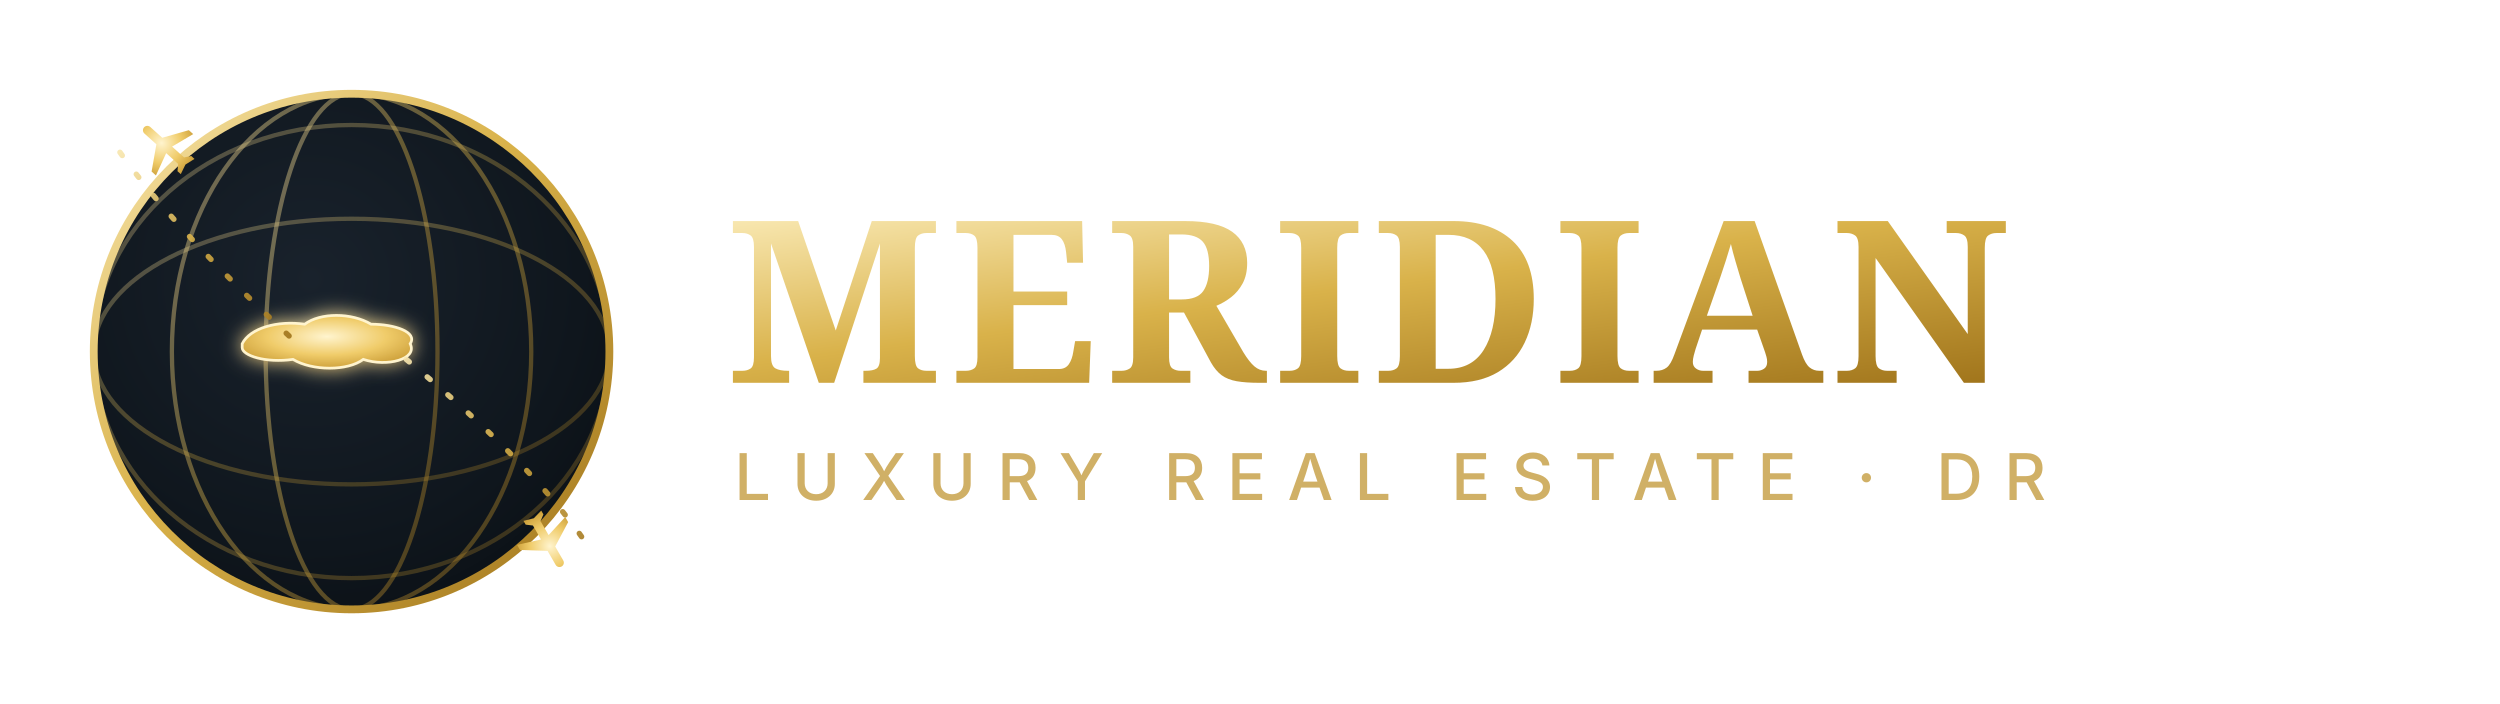
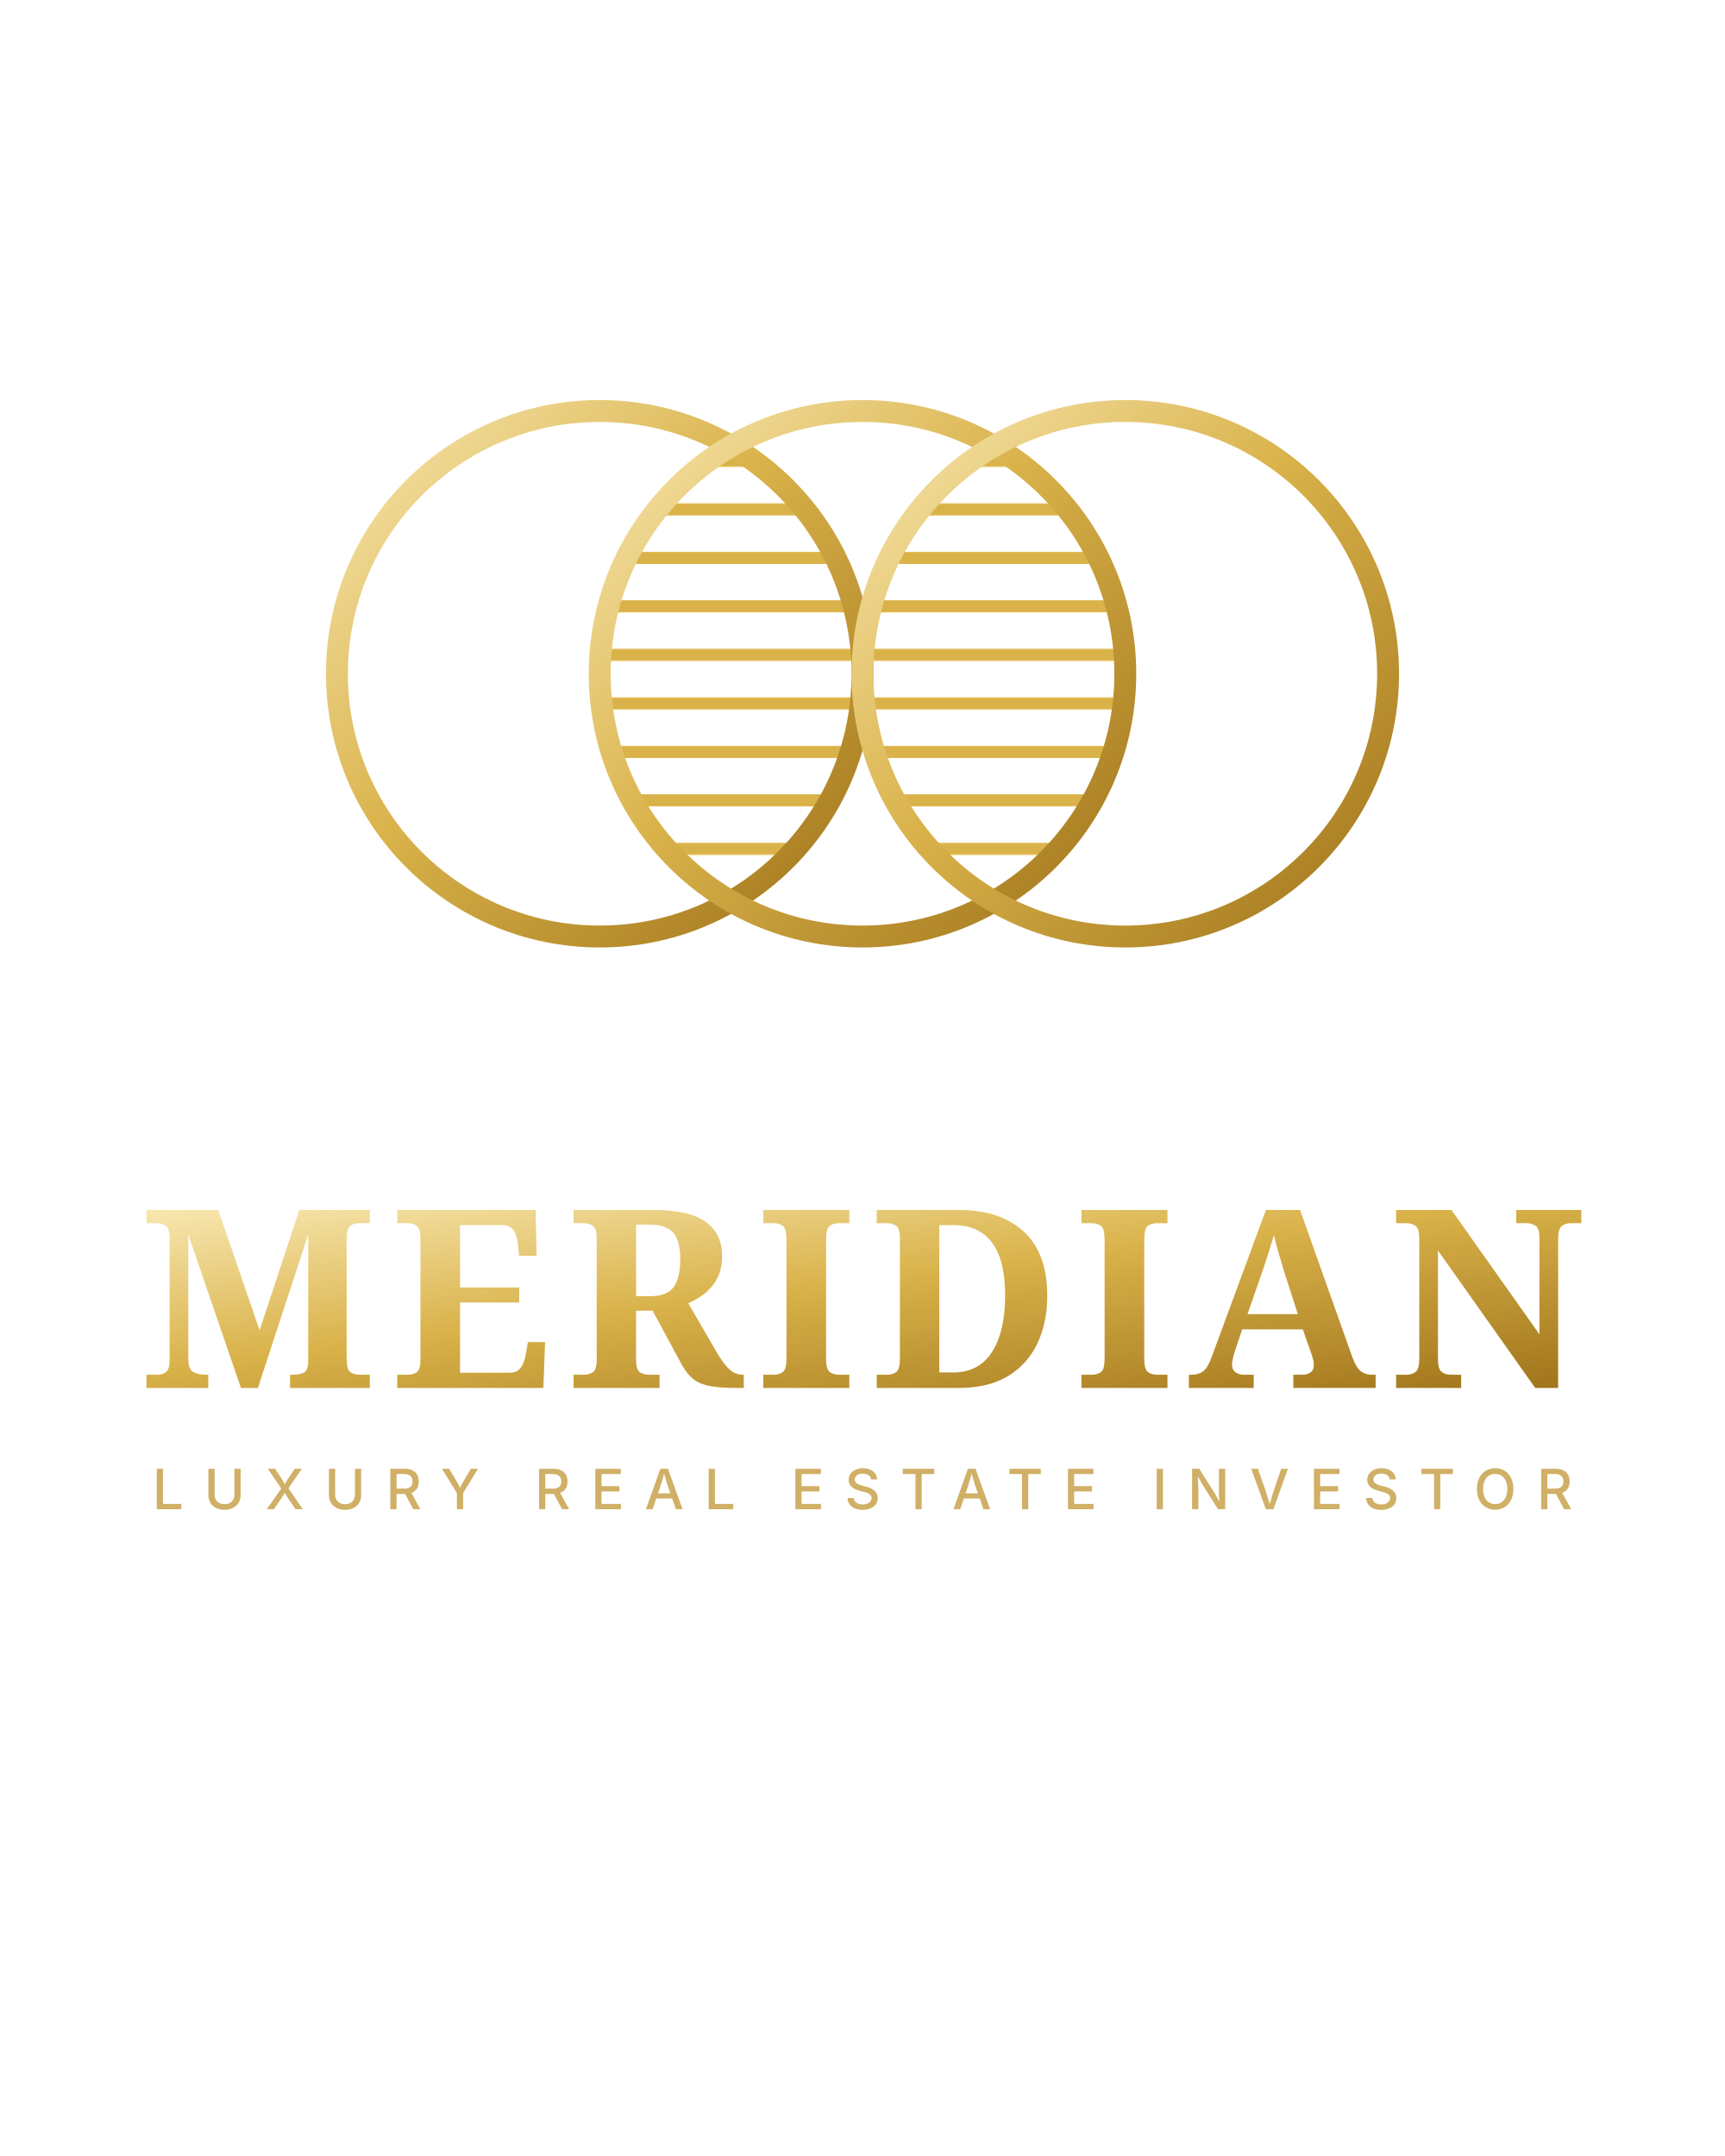
- <svg xmlns="http://www.w3.org/2000/svg" viewBox="0 0 640 180" role="img" aria-label="Meridian — Luxury Real Estate in the Dominican Republic">
+ <svg xmlns="http://www.w3.org/2000/svg" viewBox="0 0 512 640" role="img" aria-label="Meridian — Luxury Real Estate Investor">
  <defs>
    <linearGradient id="gold" x1="0" y1="0" x2="1" y2="1">
      <stop offset="0" stop-color="#F8E7B0" />
      <stop offset="0.45" stop-color="#D9B24A" />
      <stop offset="1" stop-color="#A0741B" />
    </linearGradient>
-     <radialGradient id="goldBright" cx="0.5" cy="0.4" r="0.7">
-       <stop offset="0" stop-color="#FFF4CE" />
-       <stop offset="0.5" stop-color="#F0CC6A" />
-       <stop offset="1" stop-color="#C2922B" />
-     </radialGradient>
-     <radialGradient id="sphere" cx="0.42" cy="0.36" r="0.75">
-       <stop offset="0" stop-color="#19222c" />
-       <stop offset="0.7" stop-color="#0f161d" />
-       <stop offset="1" stop-color="#0a0f14" />
-     </radialGradient>
-     <filter id="glow2" x="-60%" y="-60%" width="220%" height="220%">
-       <feGaussianBlur stdDeviation="2.4" result="b" />
-       <feMerge>
-         <feMergeNode in="b" />
-         <feMergeNode in="SourceGraphic" />
-       </feMerge>
-     </filter>
-     <clipPath id="gc">
-       <circle cx="90" cy="90" r="66" />
+     <pattern id="hatch" width="18" height="14.4" patternUnits="userSpaceOnUse">
+       <line x1="0" y1="7.2" x2="18" y2="7.2" stroke="#D9B24A" stroke-width="3.6" />
+     </pattern>
+     <clipPath id="clip-a">
+       <circle cx="178" cy="200" r="78" />
+     </clipPath>
+     <clipPath id="clip-b">
+       <circle cx="256" cy="200" r="78" />
+     </clipPath>
+     <clipPath id="clip-c">
+       <circle cx="334" cy="200" r="78" />
    </clipPath>
  </defs>
-   <circle cx="90" cy="90" r="66" fill="url(#sphere)" />
-   <g clip-path="url(#gc)" fill="none" stroke="url(#gold)" stroke-width="1.1">
-     <g opacity="0.42">
-       <ellipse cx="90" cy="90" rx="66" ry="66" />
-       <ellipse cx="90" cy="90" rx="46" ry="66" />
-       <ellipse cx="90" cy="90" rx="22" ry="66" />
-       <line x1="90" y1="24" x2="90" y2="156" />
-     </g>
-     <g opacity="0.30">
-       <line x1="24" y1="90" x2="156" y2="90" />
-       <ellipse cx="90" cy="90" rx="66" ry="34" />
-       <ellipse cx="90" cy="90" rx="66" ry="58" />
+   <g clip-path="url(#clip-a)">
+     <g clip-path="url(#clip-b)">
+       <rect x="100" y="122" width="156" height="156" fill="url(#hatch)" />
    </g>
  </g>
-   <circle cx="90" cy="90" r="66" fill="none" stroke="url(#gold)" stroke-width="2" />
-   <g filter="url(#glow2)">
-     <path d="M62 88 C64 84 71 82 78 83 C82 80 90 80 95 83 C101 83 107 85 105 88              C107 92 99 94 93 92 C89 95 80 95 75 92 C68 93 62 91 62 89 Z" fill="url(#goldBright)" stroke="#FFF4CE" stroke-width="0.7" />
+   <g clip-path="url(#clip-b)">
+     <g clip-path="url(#clip-c)">
+       <rect x="256" y="122" width="156" height="156" fill="url(#hatch)" />
+     </g>
  </g>
-   <g fill="none" stroke="url(#gold)" stroke-width="1.4" stroke-linecap="round" opacity="0.9">
-     <path d="M74 86 Q44 58 30 38" stroke-dasharray="1 6" />
-     <path d="M104 92 Q138 120 152 142" stroke-dasharray="1 6" />
-   </g>
-   <g transform="translate(30 38) rotate(-48) scale(0.75)" fill="url(#goldBright)">
-     <path d="M21 16v-2l-8-5V3.5c0-.83-.67-1.5-1.5-1.5S10 2.67 10 3.5V9l-8 5v2l8-2.5V19l-2 1.5V22l3.5-1 3.5 1v-1.5L13 19v-5.5z" />
-   </g>
-   <g transform="translate(152 142) rotate(150) scale(0.75)" fill="url(#goldBright)">
-     <path d="M21 16v-2l-8-5V3.5c0-.83-.67-1.5-1.5-1.5S10 2.67 10 3.5V9l-8 5v2l8-2.5V19l-2 1.5V22l3.5-1 3.5 1v-1.5L13 19v-5.5z" />
-   </g>
-   <text x="186" y="98" font-family="'Playfair Display', Georgia, serif" font-size="58" font-weight="700" letter-spacing="2" fill="url(#gold)">MERIDIAN</text>
-   <text x="188" y="128" font-family="Inter, system-ui, sans-serif" font-size="16.5" font-weight="500" letter-spacing="5.5" fill="#C8A24B" opacity="0.85">LUXURY REAL ESTATE · DR</text>
+   <circle cx="178" cy="200" r="78" fill="none" stroke="url(#gold)" stroke-width="6.5" />
+   <circle cx="256" cy="200" r="78" fill="none" stroke="url(#gold)" stroke-width="6.5" />
+   <circle cx="334" cy="200" r="78" fill="none" stroke="url(#gold)" stroke-width="6.5" />
+   <text x="256" y="412" text-anchor="middle" font-family="'Playfair Display', Georgia, serif" font-size="74" font-weight="700" letter-spacing="4" fill="url(#gold)">MERIDIAN</text>
+   <text x="256" y="448" text-anchor="middle" font-family="Inter, system-ui, sans-serif" font-size="16.5" font-weight="500" letter-spacing="6" fill="#C8A24B" opacity="0.85">LUXURY REAL ESTATE INVESTOR</text>
</svg>
